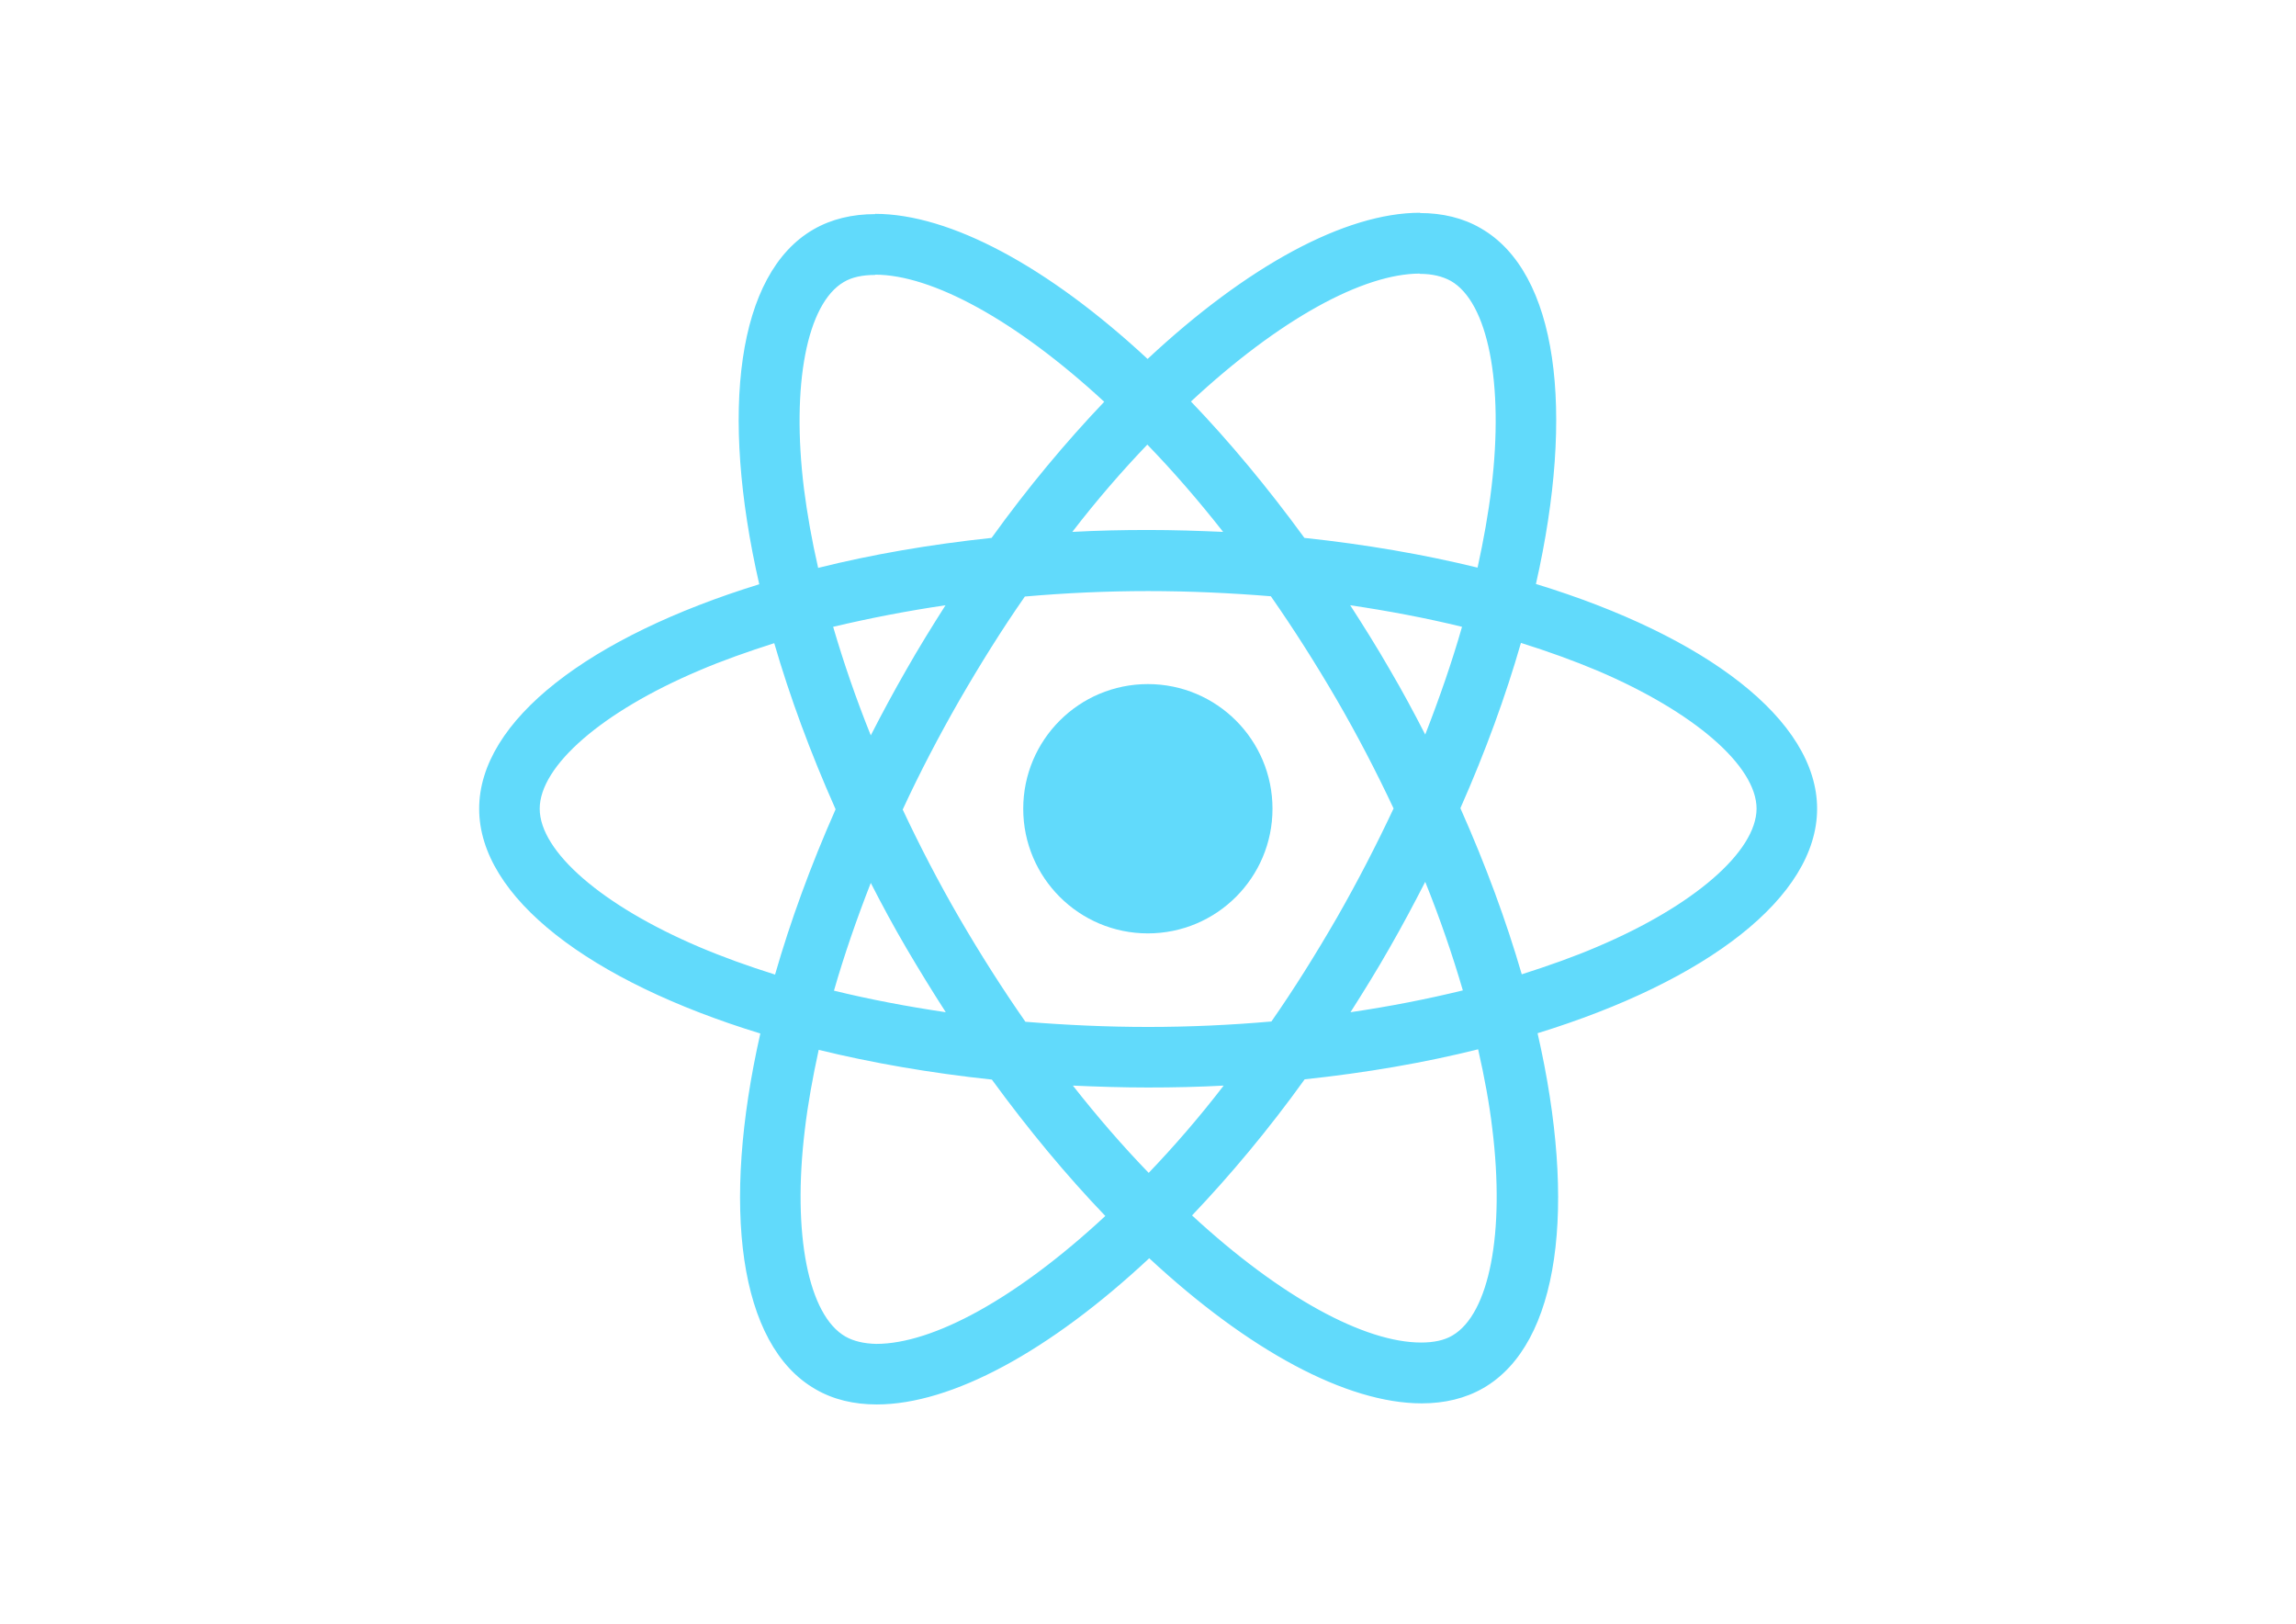
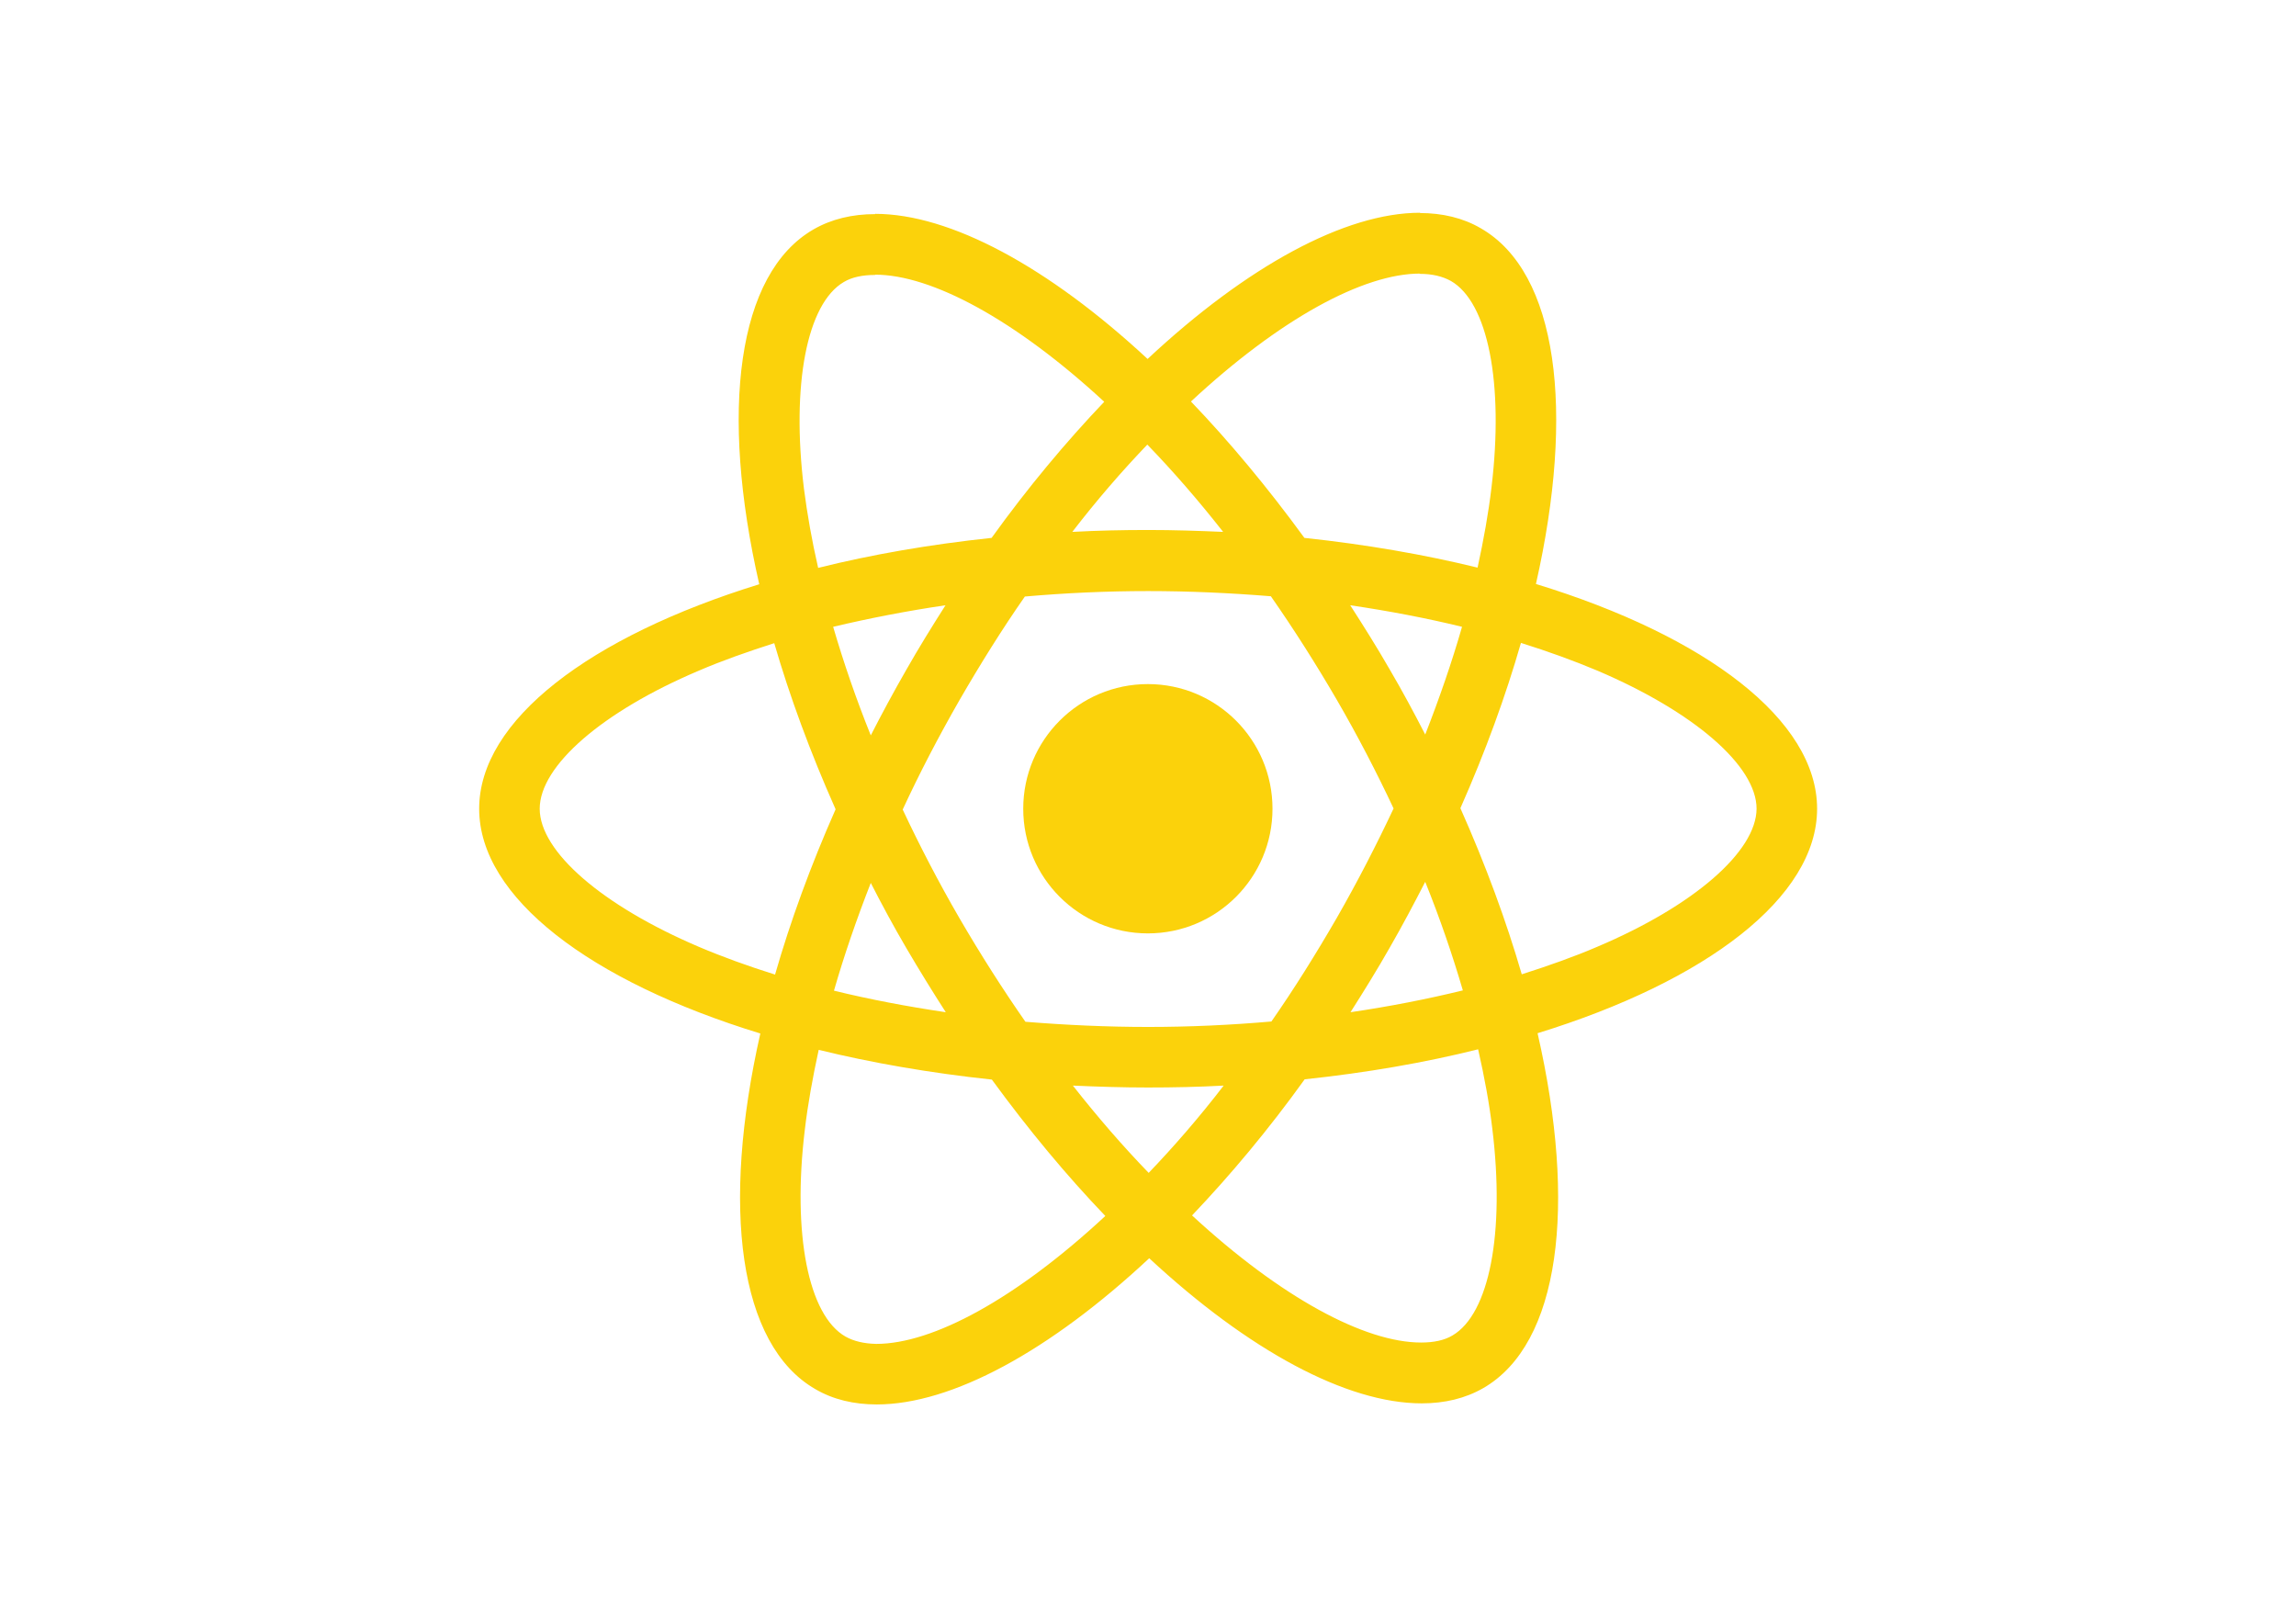
<svg xmlns="http://www.w3.org/2000/svg" viewBox="0 0 841.9 595.3">
-   <g fill="#61DAFB">
+   <g fill="#FBD20B">
    <path d="M666.3 296.5c0-32.5-40.7-63.3-103.1-82.4 14.4-63.6 8-114.2-20.2-130.4-6.5-3.8-14.1-5.6-22.4-5.6v22.3c4.6 0 8.3.9 11.4 2.6 13.6 7.8 19.5 37.5 14.9 75.7-1.1 9.4-2.9 19.3-5.1 29.4-19.6-4.8-41-8.5-63.5-10.9-13.5-18.5-27.5-35.3-41.6-50 32.6-30.3 63.2-46.9 84-46.9V78c-27.5 0-63.5 19.6-99.9 53.6-36.4-33.8-72.4-53.2-99.9-53.2v22.3c20.7 0 51.4 16.5 84 46.6-14 14.7-28 31.4-41.3 49.9-22.6 2.4-44 6.1-63.6 11-2.3-10-4-19.7-5.2-29-4.7-38.2 1.1-67.9 14.6-75.8 3-1.8 6.9-2.6 11.5-2.6V78.5c-8.4 0-16 1.8-22.6 5.6-28.1 16.2-34.4 66.7-19.9 130.1-62.2 19.2-102.7 49.9-102.7 82.3 0 32.5 40.7 63.3 103.1 82.4-14.4 63.6-8 114.2 20.2 130.4 6.5 3.8 14.1 5.6 22.5 5.6 27.5 0 63.5-19.6 99.9-53.6 36.4 33.8 72.4 53.2 99.9 53.2 8.4 0 16-1.8 22.6-5.6 28.1-16.2 34.4-66.7 19.9-130.1 62-19.1 102.5-49.9 102.5-82.3zm-130.2-66.7c-3.7 12.9-8.3 26.2-13.5 39.5-4.1-8-8.4-16-13.1-24-4.6-8-9.5-15.8-14.4-23.4 14.2 2.1 27.9 4.7 41 7.9zm-45.8 106.5c-7.8 13.5-15.8 26.3-24.1 38.2-14.9 1.3-30 2-45.2 2-15.1 0-30.2-.7-45-1.9-8.3-11.9-16.4-24.6-24.2-38-7.6-13.1-14.5-26.4-20.8-39.8 6.2-13.4 13.2-26.8 20.7-39.9 7.8-13.5 15.8-26.3 24.1-38.2 14.9-1.3 30-2 45.2-2 15.1 0 30.2.7 45 1.9 8.3 11.9 16.4 24.6 24.2 38 7.6 13.1 14.5 26.4 20.8 39.8-6.3 13.4-13.2 26.8-20.7 39.9zm32.3-13c5.4 13.4 10 26.8 13.8 39.8-13.1 3.2-26.9 5.9-41.2 8 4.9-7.7 9.8-15.6 14.4-23.7 4.6-8 8.9-16.1 13-24.1zM421.2 430c-9.3-9.6-18.6-20.3-27.8-32 9 .4 18.2.7 27.5.7 9.4 0 18.7-.2 27.8-.7-9 11.7-18.3 22.4-27.5 32zm-74.4-58.9c-14.2-2.1-27.9-4.7-41-7.9 3.7-12.9 8.3-26.2 13.5-39.5 4.1 8 8.4 16 13.1 24 4.7 8 9.5 15.8 14.4 23.4zM420.7 163c9.3 9.6 18.6 20.3 27.8 32-9-.4-18.2-.7-27.5-.7-9.4 0-18.7.2-27.8.7 9-11.7 18.3-22.4 27.5-32zm-74 58.9c-4.9 7.7-9.8 15.6-14.4 23.7-4.6 8-8.9 16-13 24-5.4-13.4-10-26.8-13.8-39.8 13.1-3.1 26.9-5.8 41.2-7.9zm-90.5 125.2c-35.4-15.1-58.3-34.9-58.3-50.6 0-15.7 22.9-35.6 58.3-50.6 8.6-3.7 18-7 27.7-10.1 5.7 19.6 13.2 40 22.5 60.9-9.2 20.8-16.6 41.1-22.2 60.6-9.9-3.1-19.3-6.5-28-10.2zM310 490c-13.6-7.8-19.5-37.5-14.9-75.7 1.1-9.4 2.9-19.3 5.1-29.4 19.6 4.8 41 8.5 63.5 10.9 13.5 18.5 27.5 35.3 41.6 50-32.6 30.3-63.2 46.9-84 46.9-4.5-.1-8.3-1-11.3-2.7zm237.2-76.2c4.7 38.2-1.1 67.9-14.6 75.8-3 1.8-6.9 2.6-11.5 2.6-20.7 0-51.4-16.5-84-46.6 14-14.7 28-31.4 41.3-49.9 22.6-2.4 44-6.1 63.6-11 2.3 10.1 4.1 19.8 5.2 29.1zm38.5-66.7c-8.6 3.7-18 7-27.7 10.1-5.7-19.6-13.2-40-22.5-60.9 9.2-20.8 16.6-41.1 22.2-60.6 9.9 3.1 19.3 6.5 28.1 10.2 35.4 15.1 58.3 34.9 58.3 50.6-.1 15.7-23 35.6-58.4 50.6zM320.8 78.4z" />
    <circle cx="420.9" cy="296.5" r="45.7" />
    <path d="M520.5 78.1z" />
  </g>
</svg>
